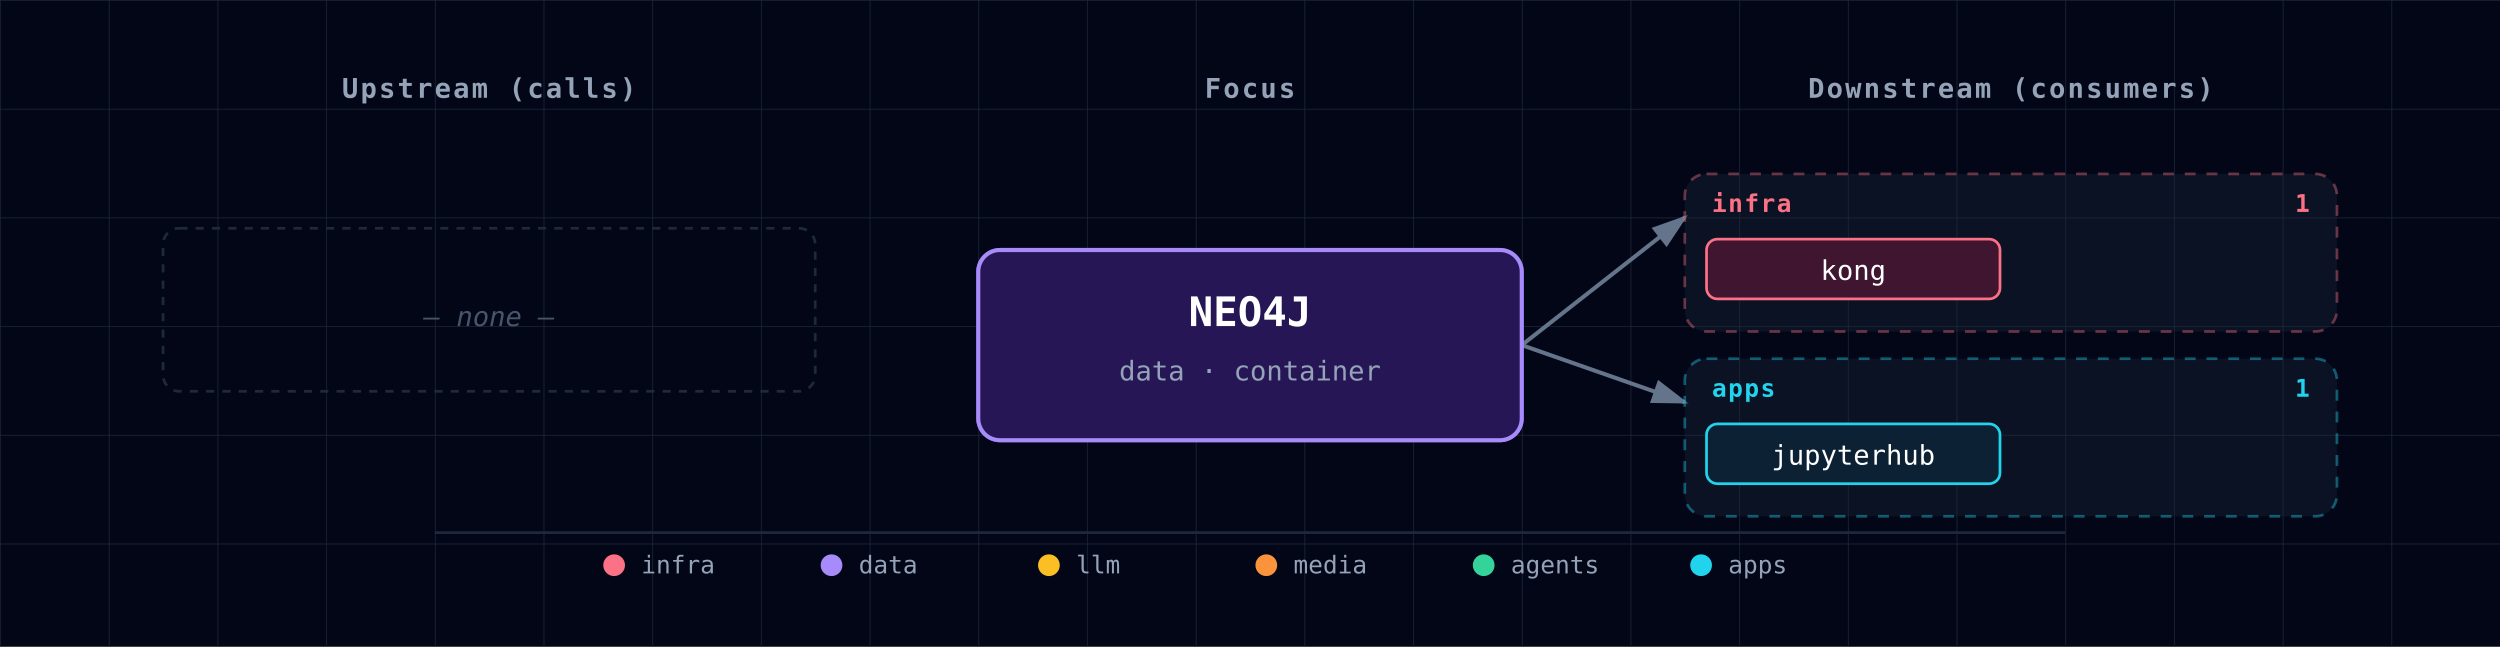
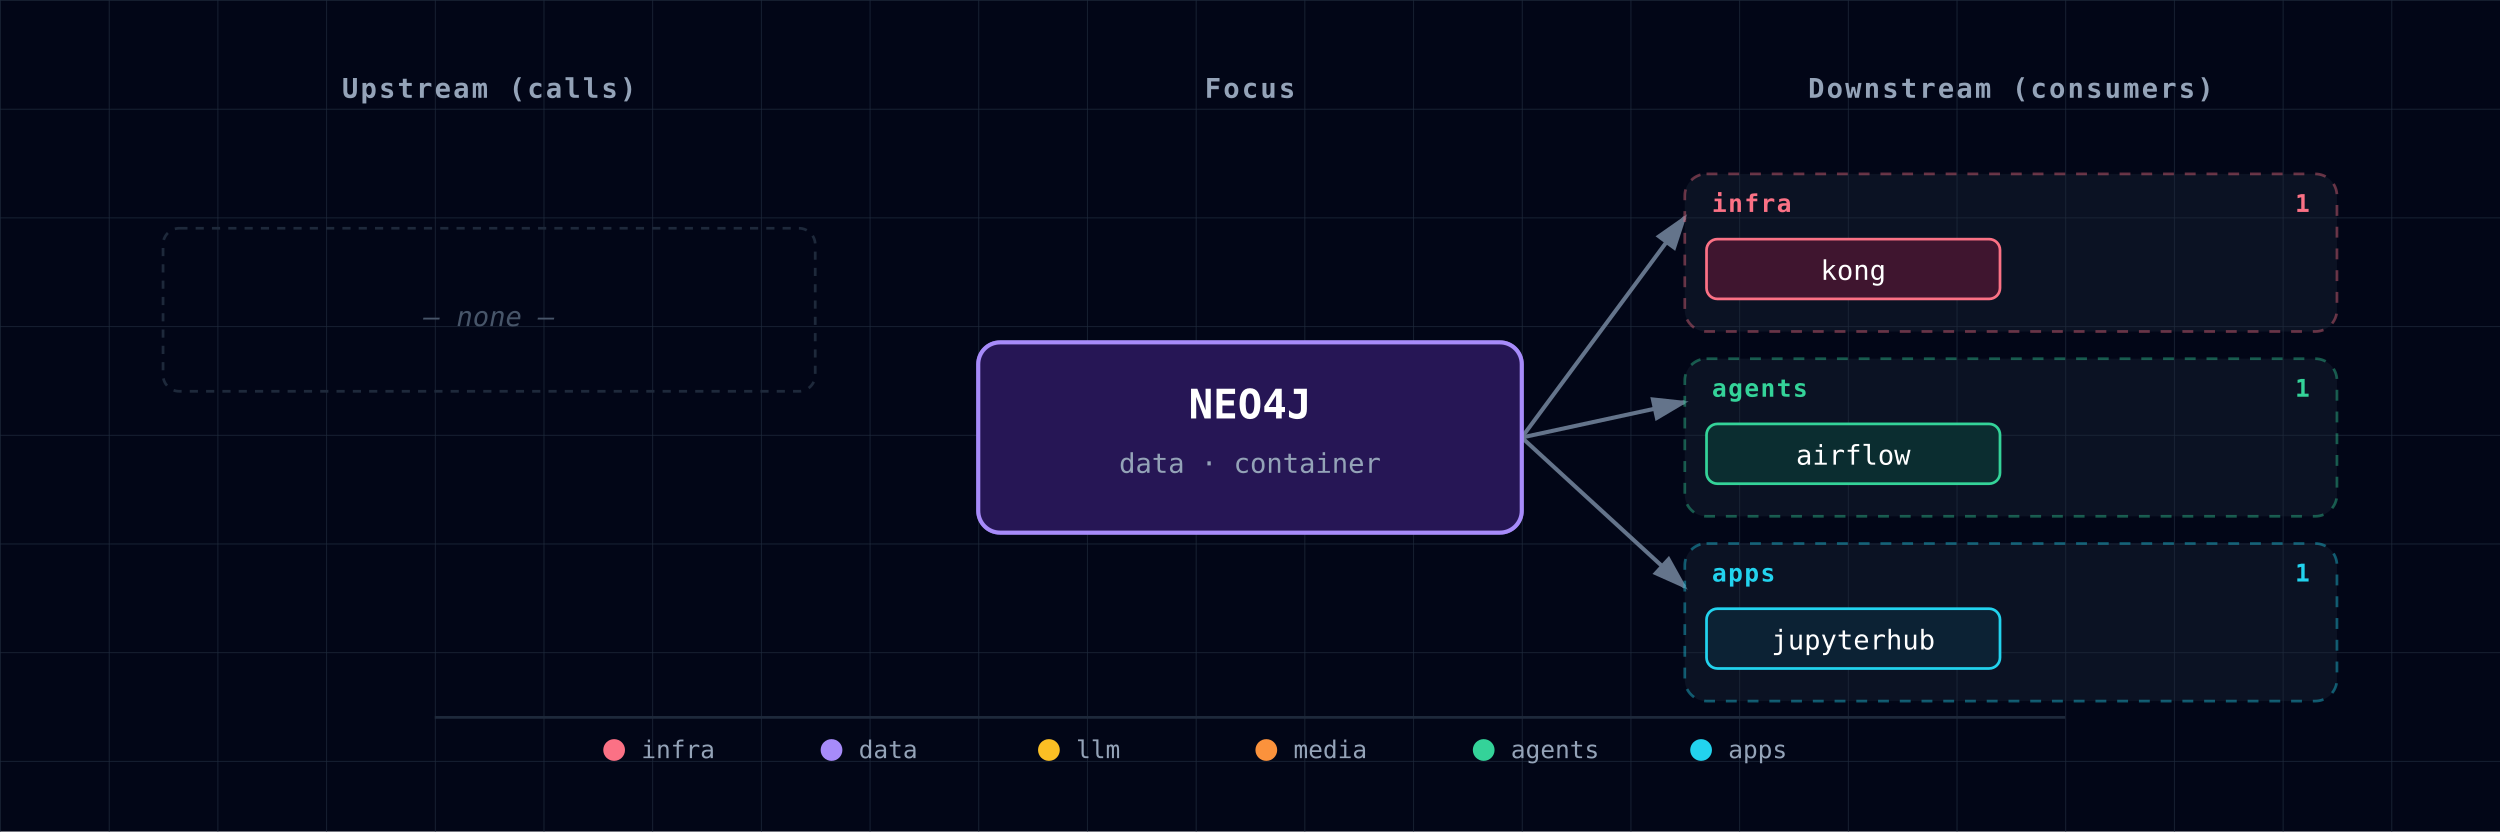
- <svg xmlns="http://www.w3.org/2000/svg" viewBox="0 0 920 238" font-family="'JetBrains Mono', 'Fira Code', Menlo, Consolas, monospace">
+ <svg xmlns="http://www.w3.org/2000/svg" viewBox="0 0 920 306" font-family="'JetBrains Mono', 'Fira Code', Menlo, Consolas, monospace">
  <defs>
    <pattern id="grid" width="40" height="40" patternUnits="userSpaceOnUse">
      <path d="M 40 0 L 0 0 0 40" fill="none" stroke="#1e293b" stroke-width="0.5" />
    </pattern>
    <marker id="arrowhead" markerWidth="9" markerHeight="6" refX="8" refY="3" orient="auto">
      <polygon points="0 0, 9 3, 0 6" fill="#64748b" />
    </marker>
    <filter id="focus-glow" x="-50%" y="-50%" width="200%" height="200%">
      <feGaussianBlur in="SourceAlpha" stdDeviation="6" />
      <feFlood flood-color="#a78bfa" flood-opacity="0.6" />
      <feComposite in2="SourceAlpha" operator="in" />
      <feMerge>
        <feMergeNode />
        <feMergeNode in="SourceGraphic" />
      </feMerge>
    </filter>
  </defs>
-   <rect width="920" height="238" fill="#020617" />
-   <rect width="920" height="238" fill="url(#grid)" />
+   <rect width="920" height="306" fill="#020617" />
+   <rect width="920" height="306" fill="url(#grid)" />
  <text x="180" y="36" fill="#94a3b8" font-size="10" font-weight="600" text-anchor="middle" letter-spacing="0.08em">Upstream (calls)</text>
  <text x="460" y="36" fill="#94a3b8" font-size="10" font-weight="600" text-anchor="middle" letter-spacing="0.08em">Focus</text>
  <text x="740" y="36" fill="#94a3b8" font-size="10" font-weight="600" text-anchor="middle" letter-spacing="0.08em">Downstream (consumers)</text>
-   <line x1="560" y1="127" x2="620" y2="80" stroke="#64748b" stroke-width="1.5" marker-end="url(#arrowhead)" />
-   <line x1="560" y1="127" x2="620" y2="148" stroke="#64748b" stroke-width="1.5" marker-end="url(#arrowhead)" />
+   <line x1="560" y1="161" x2="620" y2="80" stroke="#64748b" stroke-width="1.5" marker-end="url(#arrowhead)" />
+   <line x1="560" y1="161" x2="620" y2="148" stroke="#64748b" stroke-width="1.5" marker-end="url(#arrowhead)" />
+   <line x1="560" y1="161" x2="620" y2="216" stroke="#64748b" stroke-width="1.5" marker-end="url(#arrowhead)" />
  <g>
    <rect x="60" y="84" width="240" height="60" rx="6" fill="none" stroke="#1e293b" stroke-width="1" stroke-dasharray="3,3" />
    <text x="180" y="120" fill="#475569" font-size="10" font-style="italic" text-anchor="middle">— none —</text>
  </g>
  <g>
    <g class="cluster">
      <rect x="620" y="64" width="240" height="58" rx="8" fill="rgba(30,41,59,0.35)" stroke="#fb7185" stroke-width="1" stroke-dasharray="4,4" stroke-opacity="0.4" />
      <text x="630" y="78" fill="#fb7185" font-size="9" font-weight="700" text-anchor="start" style="letter-spacing:0.06em;text-transform:uppercase;">infra</text>
      <text x="850" y="78" fill="#fb7185" font-size="9" font-weight="600" text-anchor="end">1</text>
    </g>
    <g>
      <rect x="628" y="88" width="108" height="22" rx="4" fill="#0f172a" />
      <rect x="628" y="88" width="108" height="22" rx="4" fill="rgba(136, 19, 55, 0.4)" stroke="#fb7185" stroke-width="1" />
      <text x="682" y="103" fill="white" font-size="10" text-anchor="middle">kong</text>
    </g>
    <g class="cluster">
-       <rect x="620" y="132" width="240" height="58" rx="8" fill="rgba(30,41,59,0.35)" stroke="#22d3ee" stroke-width="1" stroke-dasharray="4,4" stroke-opacity="0.4" />
-       <text x="630" y="146" fill="#22d3ee" font-size="9" font-weight="700" text-anchor="start" style="letter-spacing:0.06em;text-transform:uppercase;">apps</text>
-       <text x="850" y="146" fill="#22d3ee" font-size="9" font-weight="600" text-anchor="end">1</text>
+       <rect x="620" y="132" width="240" height="58" rx="8" fill="rgba(30,41,59,0.35)" stroke="#34d399" stroke-width="1" stroke-dasharray="4,4" stroke-opacity="0.4" />
+       <text x="630" y="146" fill="#34d399" font-size="9" font-weight="700" text-anchor="start" style="letter-spacing:0.06em;text-transform:uppercase;">agents</text>
+       <text x="850" y="146" fill="#34d399" font-size="9" font-weight="600" text-anchor="end">1</text>
    </g>
    <g>
      <rect x="628" y="156" width="108" height="22" rx="4" fill="#0f172a" />
-       <rect x="628" y="156" width="108" height="22" rx="4" fill="rgba(8, 51, 68, 0.4)" stroke="#22d3ee" stroke-width="1" />
-       <text x="682" y="171" fill="white" font-size="10" text-anchor="middle">jupyterhub</text>
+       <rect x="628" y="156" width="108" height="22" rx="4" fill="rgba(6, 78, 59, 0.4)" stroke="#34d399" stroke-width="1" />
+       <text x="682" y="171" fill="white" font-size="10" text-anchor="middle">airflow</text>
+     </g>
+     <g class="cluster">
+       <rect x="620" y="200" width="240" height="58" rx="8" fill="rgba(30,41,59,0.35)" stroke="#22d3ee" stroke-width="1" stroke-dasharray="4,4" stroke-opacity="0.4" />
+       <text x="630" y="214" fill="#22d3ee" font-size="9" font-weight="700" text-anchor="start" style="letter-spacing:0.06em;text-transform:uppercase;">apps</text>
+       <text x="850" y="214" fill="#22d3ee" font-size="9" font-weight="600" text-anchor="end">1</text>
+     </g>
+     <g>
+       <rect x="628" y="224" width="108" height="22" rx="4" fill="#0f172a" />
+       <rect x="628" y="224" width="108" height="22" rx="4" fill="rgba(8, 51, 68, 0.4)" stroke="#22d3ee" stroke-width="1" />
+       <text x="682" y="239" fill="white" font-size="10" text-anchor="middle">jupyterhub</text>
    </g>
  </g>
  <g class="focus" filter="url(#focus-glow)">
-     <rect x="360" y="92" width="200" height="70" rx="8" fill="#0f172a" />
-     <rect x="360" y="92" width="200" height="70" rx="8" fill="rgba(76, 29, 149, 0.4)" stroke="#a78bfa" stroke-width="1.5" />
-     <text x="460" y="120" fill="white" font-size="15" font-weight="700" text-anchor="middle">NEO4J</text>
-     <text x="460" y="140" fill="#94a3b8" font-size="10" text-anchor="middle">data · container</text>
+     <rect x="360" y="126" width="200" height="70" rx="8" fill="#0f172a" />
+     <rect x="360" y="126" width="200" height="70" rx="8" fill="rgba(76, 29, 149, 0.4)" stroke="#a78bfa" stroke-width="1.5" />
+     <text x="460" y="154" fill="white" font-size="15" font-weight="700" text-anchor="middle">NEO4J</text>
+     <text x="460" y="174" fill="#94a3b8" font-size="10" text-anchor="middle">data · container</text>
  </g>
  <g class="legend">
-     <line x1="160" y1="196" x2="760" y2="196" stroke="#1e293b" stroke-width="1" />
-     <circle cx="226" cy="208" r="4" fill="#fb7185" />
-     <text x="236" y="211" fill="#94a3b8" font-size="9" font-weight="400" text-anchor="start">infra</text>
-     <circle cx="306" cy="208" r="4" fill="#a78bfa" />
-     <text x="316" y="211" fill="#94a3b8" font-size="9" font-weight="400" text-anchor="start">data</text>
-     <circle cx="386" cy="208" r="4" fill="#fbbf24" />
-     <text x="396" y="211" fill="#94a3b8" font-size="9" font-weight="400" text-anchor="start">llm</text>
-     <circle cx="466" cy="208" r="4" fill="#fb923c" />
-     <text x="476" y="211" fill="#94a3b8" font-size="9" font-weight="400" text-anchor="start">media</text>
-     <circle cx="546" cy="208" r="4" fill="#34d399" />
-     <text x="556" y="211" fill="#94a3b8" font-size="9" font-weight="400" text-anchor="start">agents</text>
-     <circle cx="626" cy="208" r="4" fill="#22d3ee" />
-     <text x="636" y="211" fill="#94a3b8" font-size="9" font-weight="400" text-anchor="start">apps</text>
+     <line x1="160" y1="264" x2="760" y2="264" stroke="#1e293b" stroke-width="1" />
+     <circle cx="226" cy="276" r="4" fill="#fb7185" />
+     <text x="236" y="279" fill="#94a3b8" font-size="9" font-weight="400" text-anchor="start">infra</text>
+     <circle cx="306" cy="276" r="4" fill="#a78bfa" />
+     <text x="316" y="279" fill="#94a3b8" font-size="9" font-weight="400" text-anchor="start">data</text>
+     <circle cx="386" cy="276" r="4" fill="#fbbf24" />
+     <text x="396" y="279" fill="#94a3b8" font-size="9" font-weight="400" text-anchor="start">llm</text>
+     <circle cx="466" cy="276" r="4" fill="#fb923c" />
+     <text x="476" y="279" fill="#94a3b8" font-size="9" font-weight="400" text-anchor="start">media</text>
+     <circle cx="546" cy="276" r="4" fill="#34d399" />
+     <text x="556" y="279" fill="#94a3b8" font-size="9" font-weight="400" text-anchor="start">agents</text>
+     <circle cx="626" cy="276" r="4" fill="#22d3ee" />
+     <text x="636" y="279" fill="#94a3b8" font-size="9" font-weight="400" text-anchor="start">apps</text>
  </g>
</svg>
